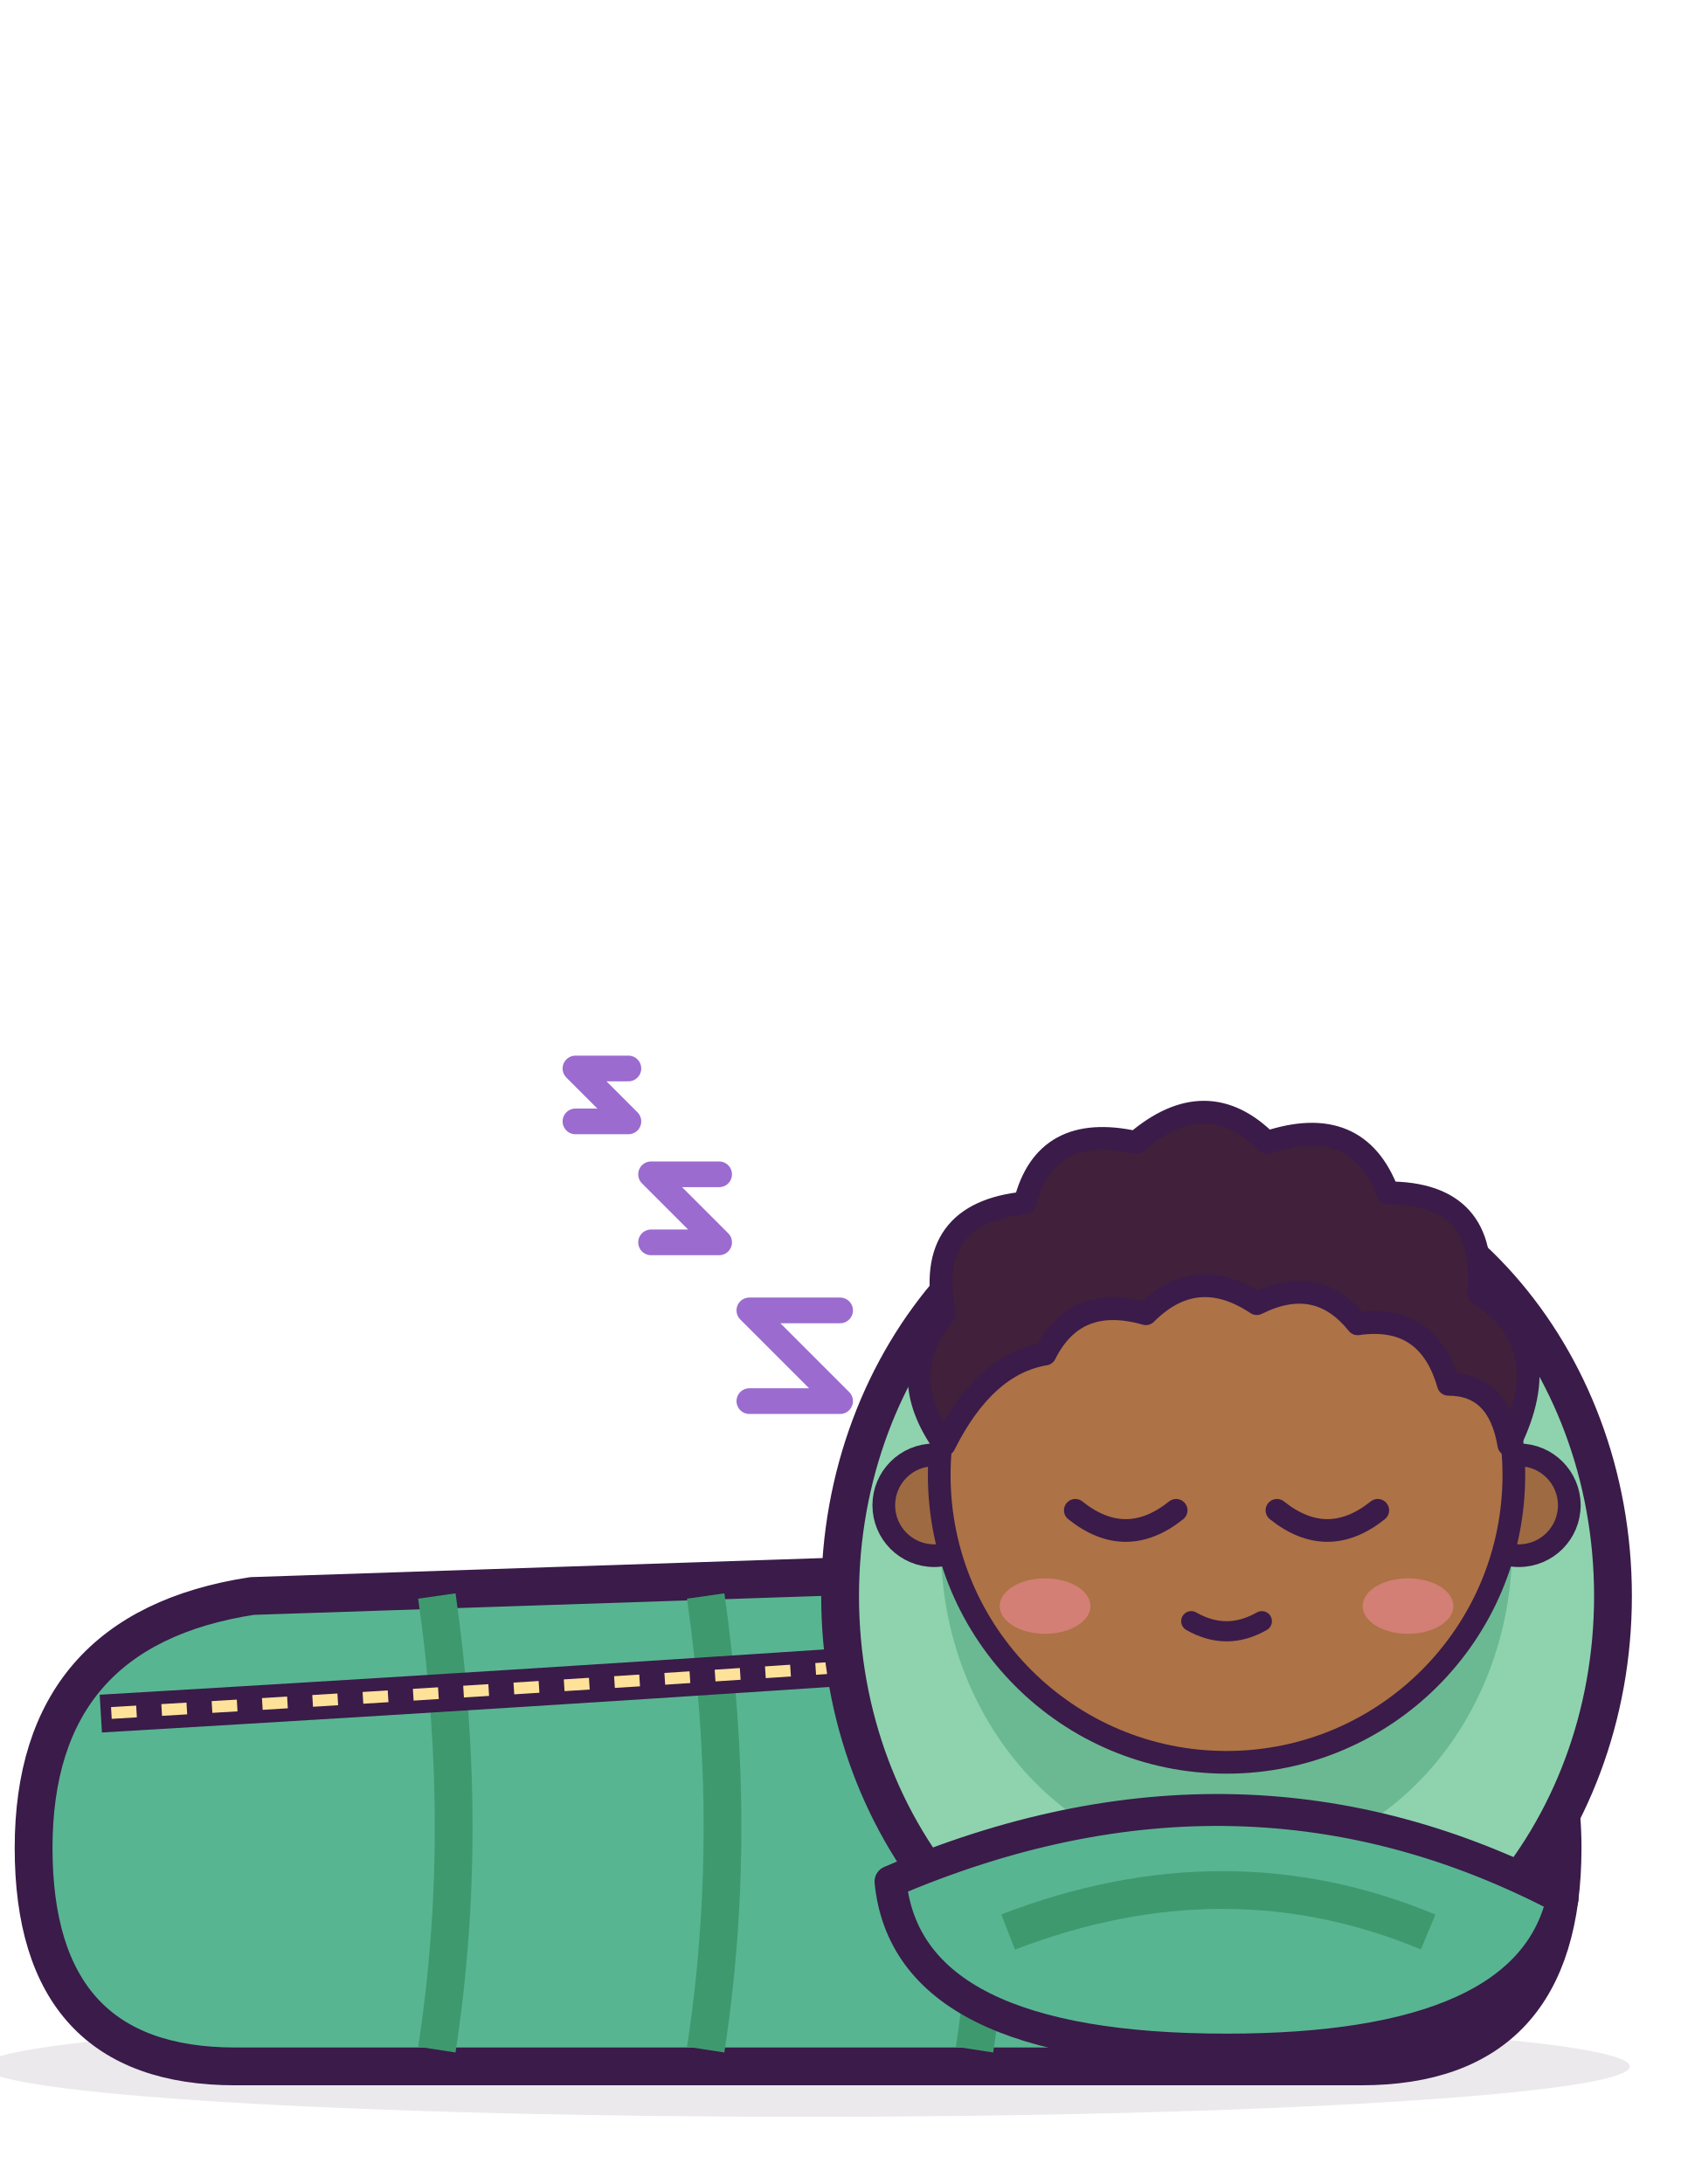
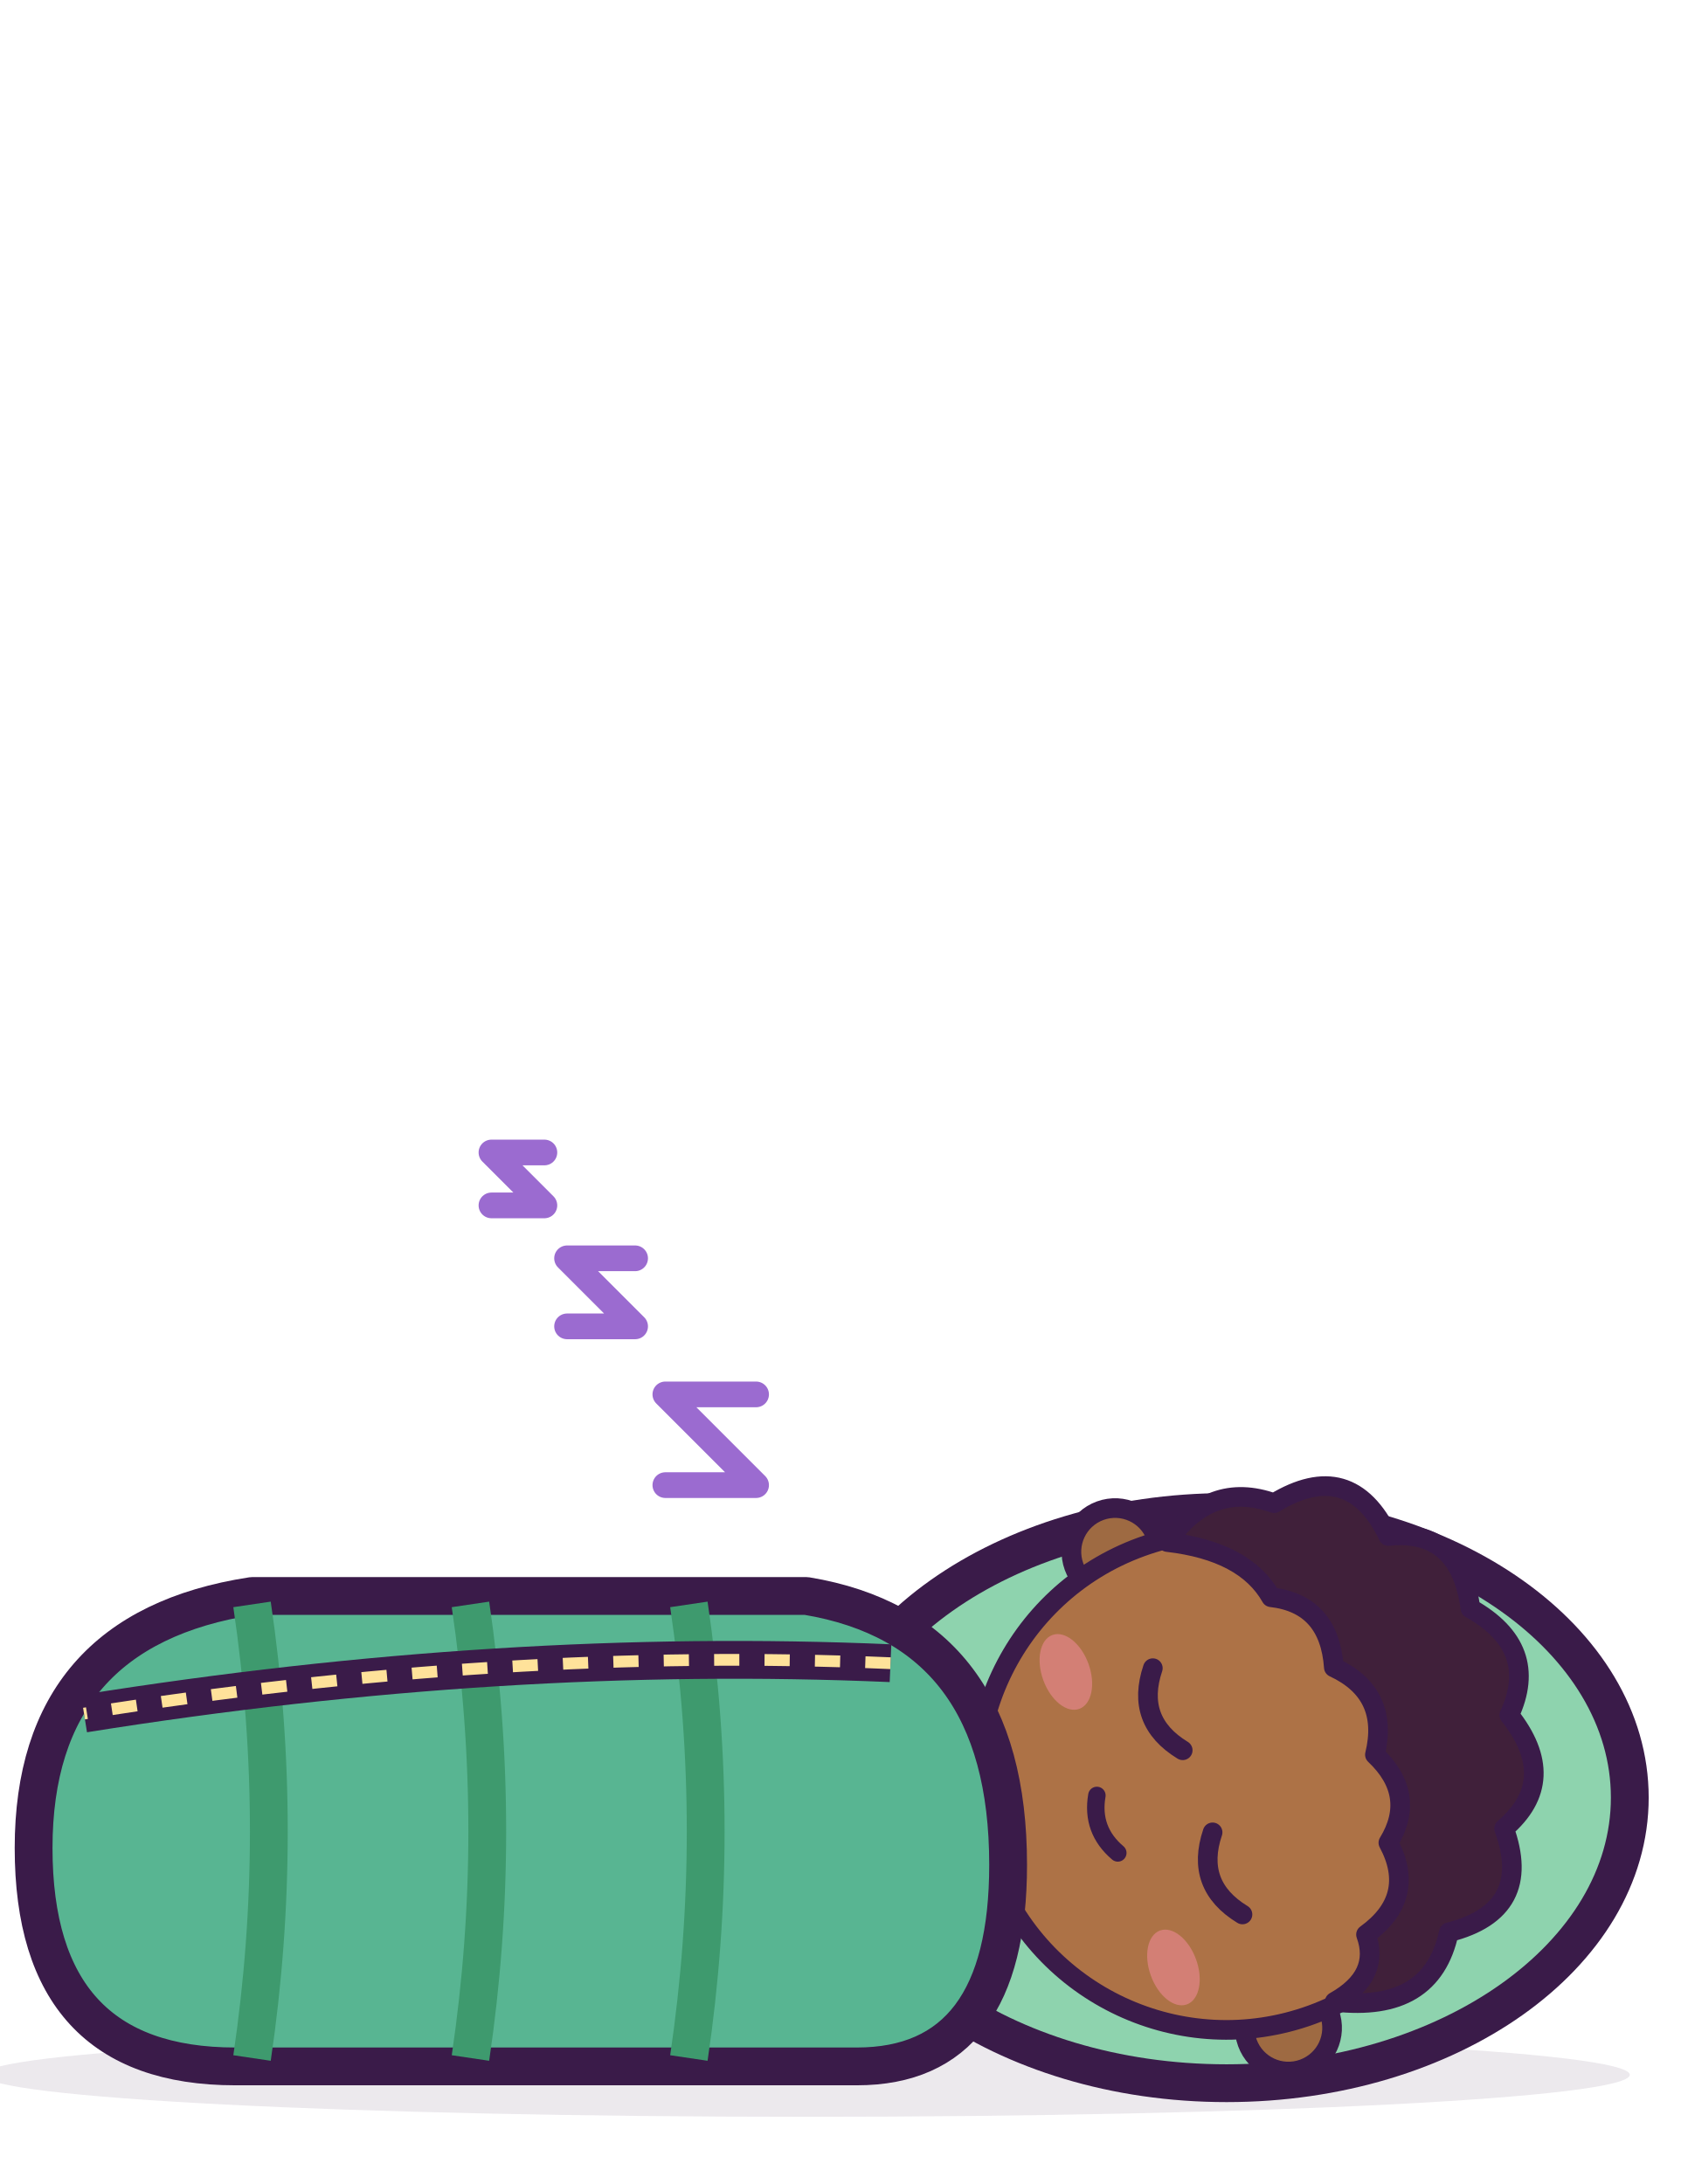
<svg xmlns="http://www.w3.org/2000/svg" viewBox="0 0 200 260" overflow="visible">
  <g transform="translate(200 0) scale(-1 1)">
-     <ellipse cx="104" cy="246" rx="98" ry="6" fill="#3A1B49" opacity=".1" />
-     <path d="M38 246 Q14 246 14 220 Q14 190 50 186 L170 190 Q196 194 196 220 Q196 246 172 246Z" fill="#58B592" stroke="#3A1B49" stroke-width="4.5" stroke-linejoin="round" stroke-linecap="round" />
-     <path d="M84 190 Q80 218 84 244" fill="none" stroke="#3E9A6E" stroke-width="4.5" />
-     <path d="M116 190 Q112 218 116 244" fill="none" stroke="#3E9A6E" stroke-width="4.5" />
-     <path d="M148 190 Q144 218 148 244" fill="none" stroke="#3E9A6E" stroke-width="4.5" />
-     <path d="M64 196 Q120 200 188 204" fill="none" stroke="#3A1B49" stroke-width="4.5" />
-     <path d="M64 196 Q120 200 188 204" fill="none" stroke="#FFE29A" stroke-width="1.4" stroke-dasharray="3 3" />
-     <ellipse cx="54" cy="190" rx="46" ry="52" fill="#8ED3AE" stroke="#3A1B49" stroke-width="4.5" stroke-linejoin="round" stroke-linecap="round" />
-     <ellipse cx="54" cy="184" rx="34" ry="38" fill="#3E9A6E" opacity=".45" />
-     <g transform="translate(-6 118) scale(.6)">
+     <ellipse cx="104" cy="247" rx="98" ry="5" fill="#3A1B49" opacity=".1" />
+     <ellipse cx="54" cy="214" rx="48" ry="34" fill="#8ED3AE" stroke="#3A1B49" stroke-width="4.5" stroke-linejoin="round" stroke-linecap="round" />
+     <g transform="rotate(-70 54 212) translate(2 162.1) scale(.52)">
      <circle cx="42" cy="102" r="10" fill="#9E6A42" stroke="#3A1B49" stroke-width="4.5" />
      <circle cx="158" cy="102" r="10" fill="#9E6A42" stroke="#3A1B49" stroke-width="4.5" />
      <circle cx="100" cy="96" r="57" fill="#AD7246" stroke="#3A1B49" stroke-width="4.5" />
      <path d="M44 90 Q34 70 50 60 Q48 40 68 40 Q74 24 92 30 Q104 18 118 30 Q136 26 140 42 Q160 44 156 64 Q166 76 156 90 Q148 74 136 72 Q130 60 116 64 Q106 54 94 62 Q82 56 74 66 Q60 64 56 78 Q46 78 44 90Z" fill="#40203A" stroke="#3A1B49" stroke-width="4.5" stroke-linejoin="round" />
      <path d="M70 103 q10 8 20 0 M110 103 q10 8 20 0" stroke="#3A1B49" stroke-width="4.5" fill="none" stroke-linecap="round" />
      <ellipse cx="64" cy="122" rx="9" ry="5.5" fill="#F28A9A" opacity="0.55" />
      <ellipse cx="136" cy="122" rx="9" ry="5.5" fill="#F28A9A" opacity="0.55" />
      <path d="M93 125 Q100 129 107 125" stroke="#3A1B49" stroke-width="4" fill="none" stroke-linecap="round" />
    </g>
-     <path d="M14 226 Q52 206 94 224 Q92 244 54 244 Q18 244 14 226Z" fill="#58B592" stroke="#3A1B49" stroke-width="3.8" stroke-linejoin="round" stroke-linecap="round" />
-     <path d="M30 230 Q54 220 80 230" fill="none" stroke="#3E9A6E" stroke-width="4.5" />
-     <path d="M100 156 h10.8 l-10.8 10.8 h10.8" fill="none" stroke="#9B6BD0" stroke-width="3.06" stroke-linecap="round" stroke-linejoin="round" />
-     <path d="M114.4 139.8 h8.1 l-8.1 8.1 h8.1" fill="none" stroke="#9B6BD0" stroke-width="3.06" stroke-linecap="round" stroke-linejoin="round" />
-     <path d="M125.2 127.2 h6.3 l-6.3 6.3 h6.3" fill="none" stroke="#9B6BD0" stroke-width="3.06" stroke-linecap="round" stroke-linejoin="round" />
+     <path d="M98 246 Q80 246 80 222 Q80 194 104 190 L170 190 Q196 194 196 220 Q196 246 172 246Z" fill="#58B592" stroke="#3A1B49" stroke-width="4.5" stroke-linejoin="round" stroke-linecap="round" />
+     <path d="M118 191 Q114 218 118 245" fill="none" stroke="#3E9A6E" stroke-width="4.5" />
+     <path d="M144 191 Q140 218 144 245" fill="none" stroke="#3E9A6E" stroke-width="4.5" />
+     <path d="M170 191 Q166 218 170 245" fill="none" stroke="#3E9A6E" stroke-width="4.5" />
+     <path d="M94 198 Q140 196 190 204" fill="none" stroke="#3A1B49" stroke-width="4.5" />
+     <path d="M94 198 Q140 196 190 204" fill="none" stroke="#FFE29A" stroke-width="1.4" stroke-dasharray="3 3" />
+     <path d="M110 166 h10.8 l-10.8 10.8 h10.8" fill="none" stroke="#9B6BD0" stroke-width="3.06" stroke-linecap="round" stroke-linejoin="round" />
+     <path d="M124.4 149.8 h8.1 l-8.1 8.1 h8.1" fill="none" stroke="#9B6BD0" stroke-width="3.06" stroke-linecap="round" stroke-linejoin="round" />
+     <path d="M135.2 137.2 h6.3 l-6.3 6.3 h6.3" fill="none" stroke="#9B6BD0" stroke-width="3.06" stroke-linecap="round" stroke-linejoin="round" />
  </g>
</svg>
